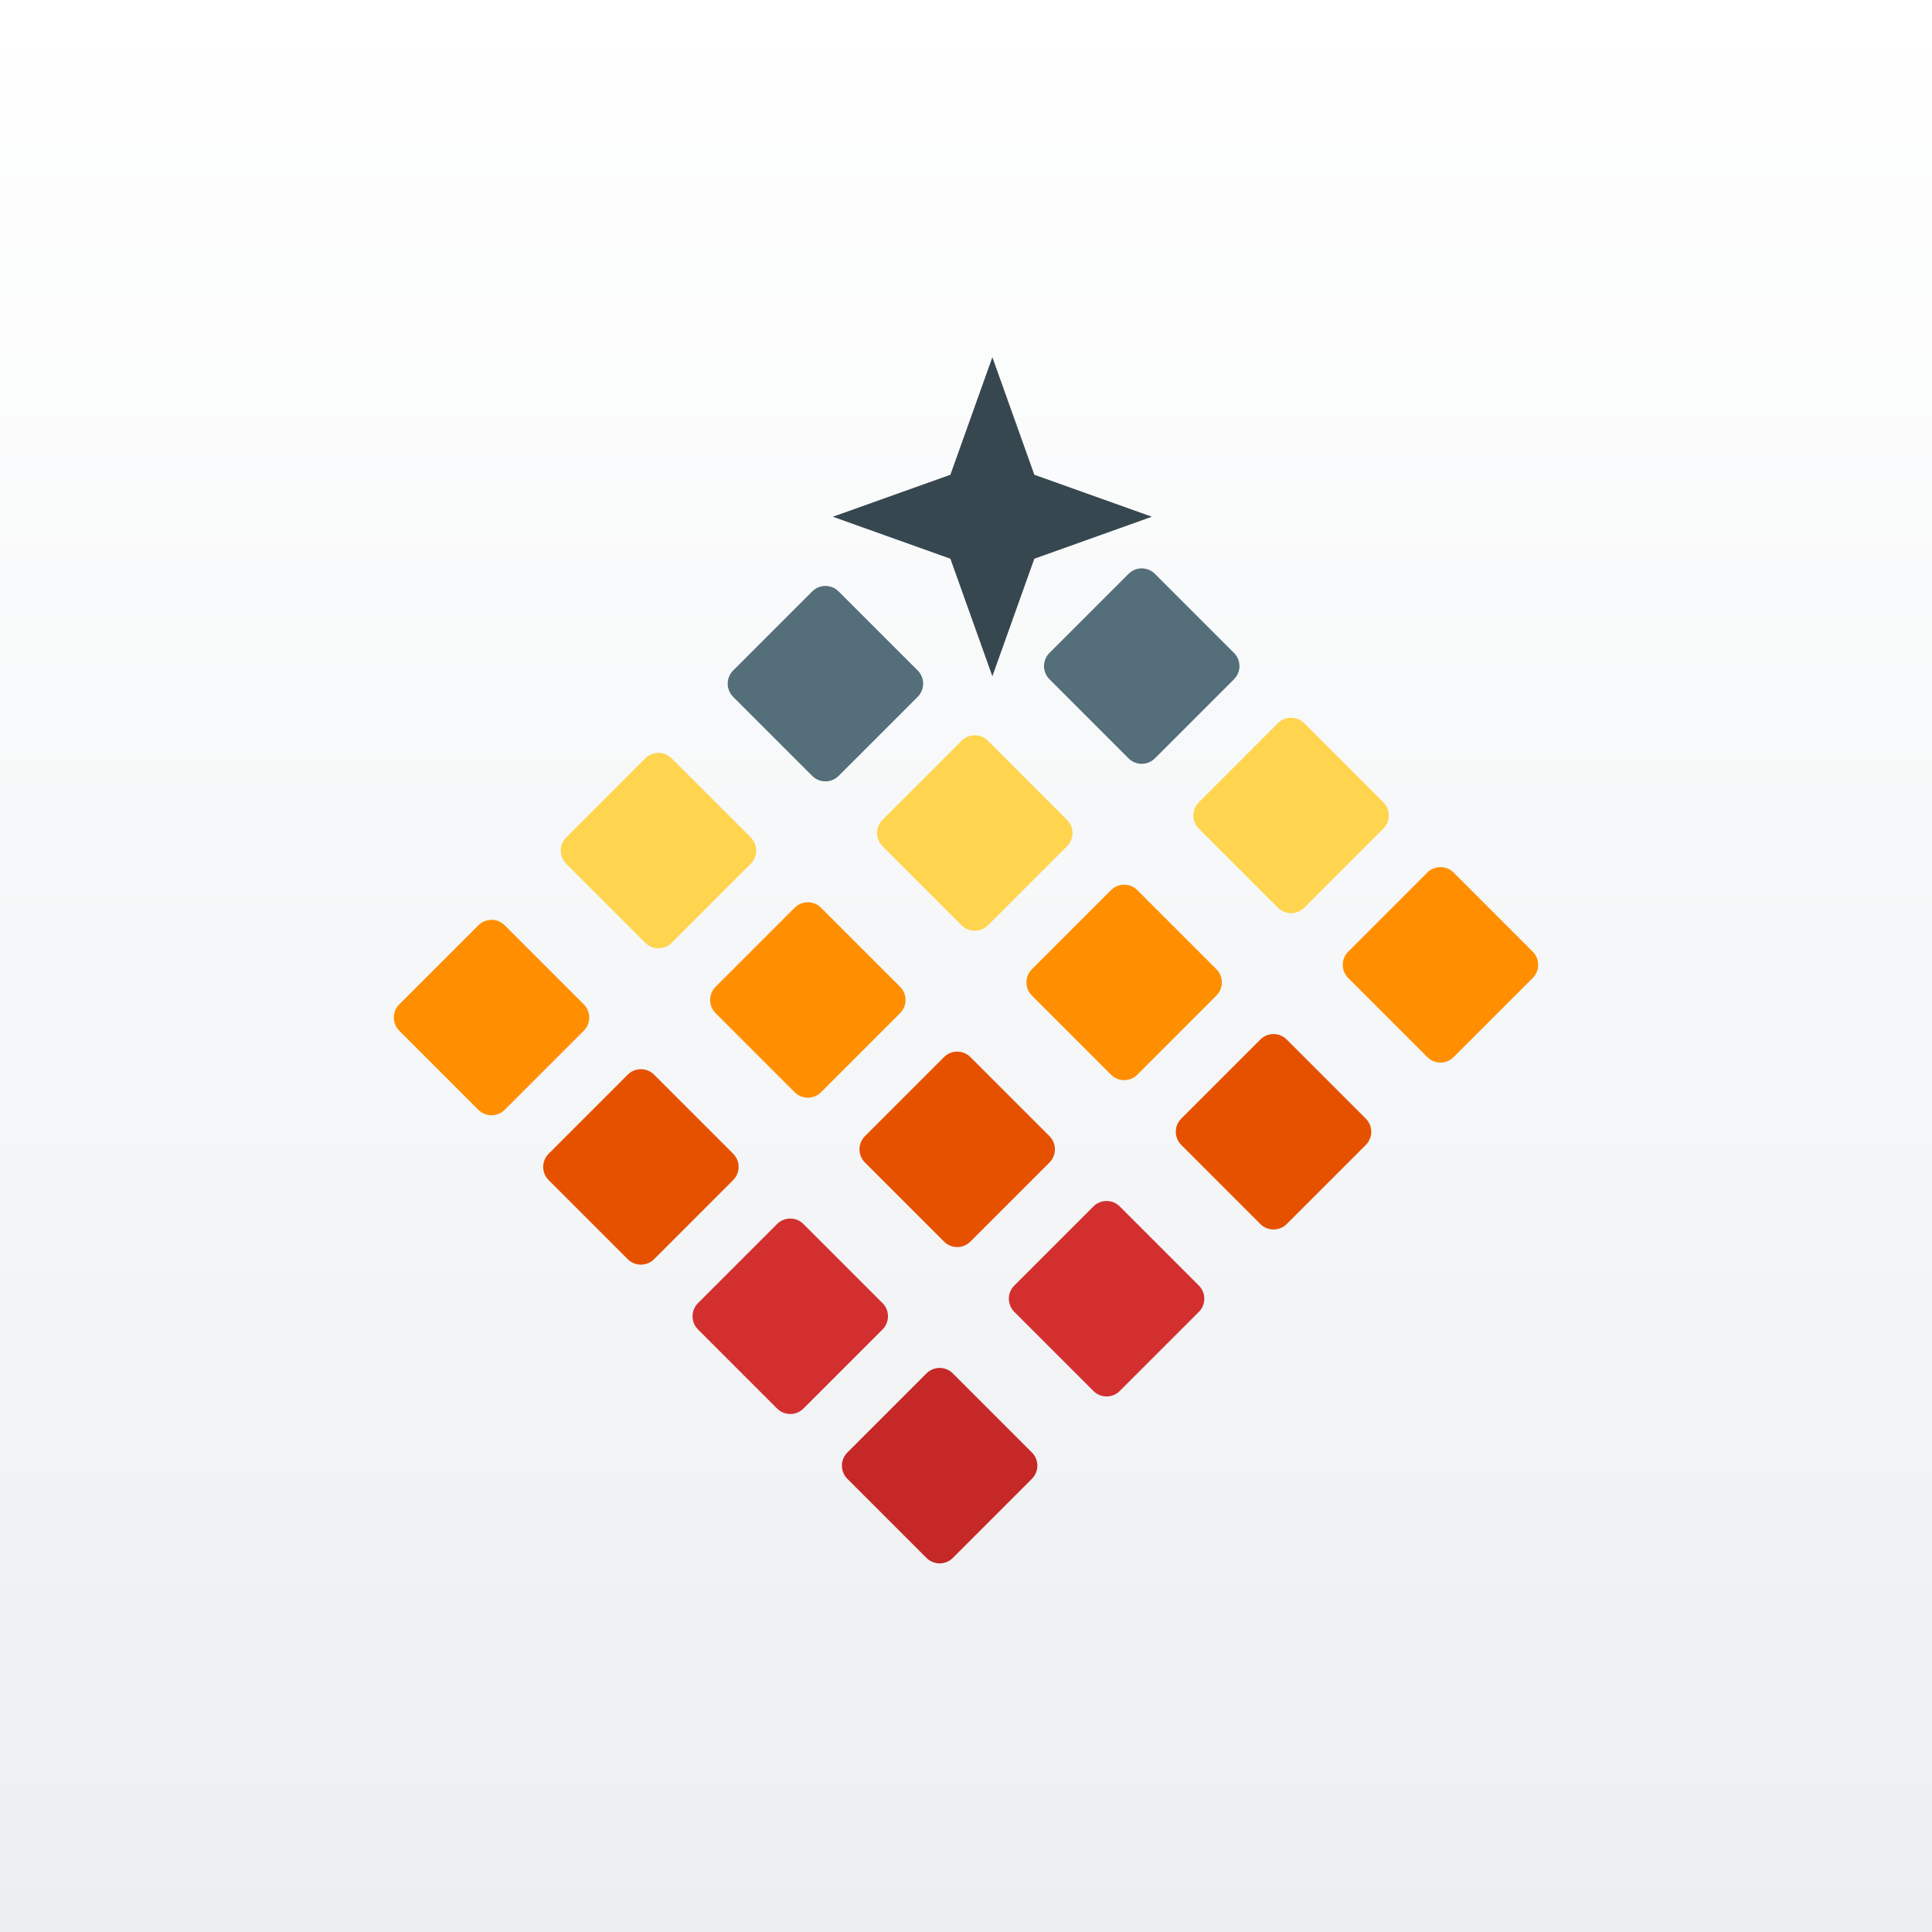
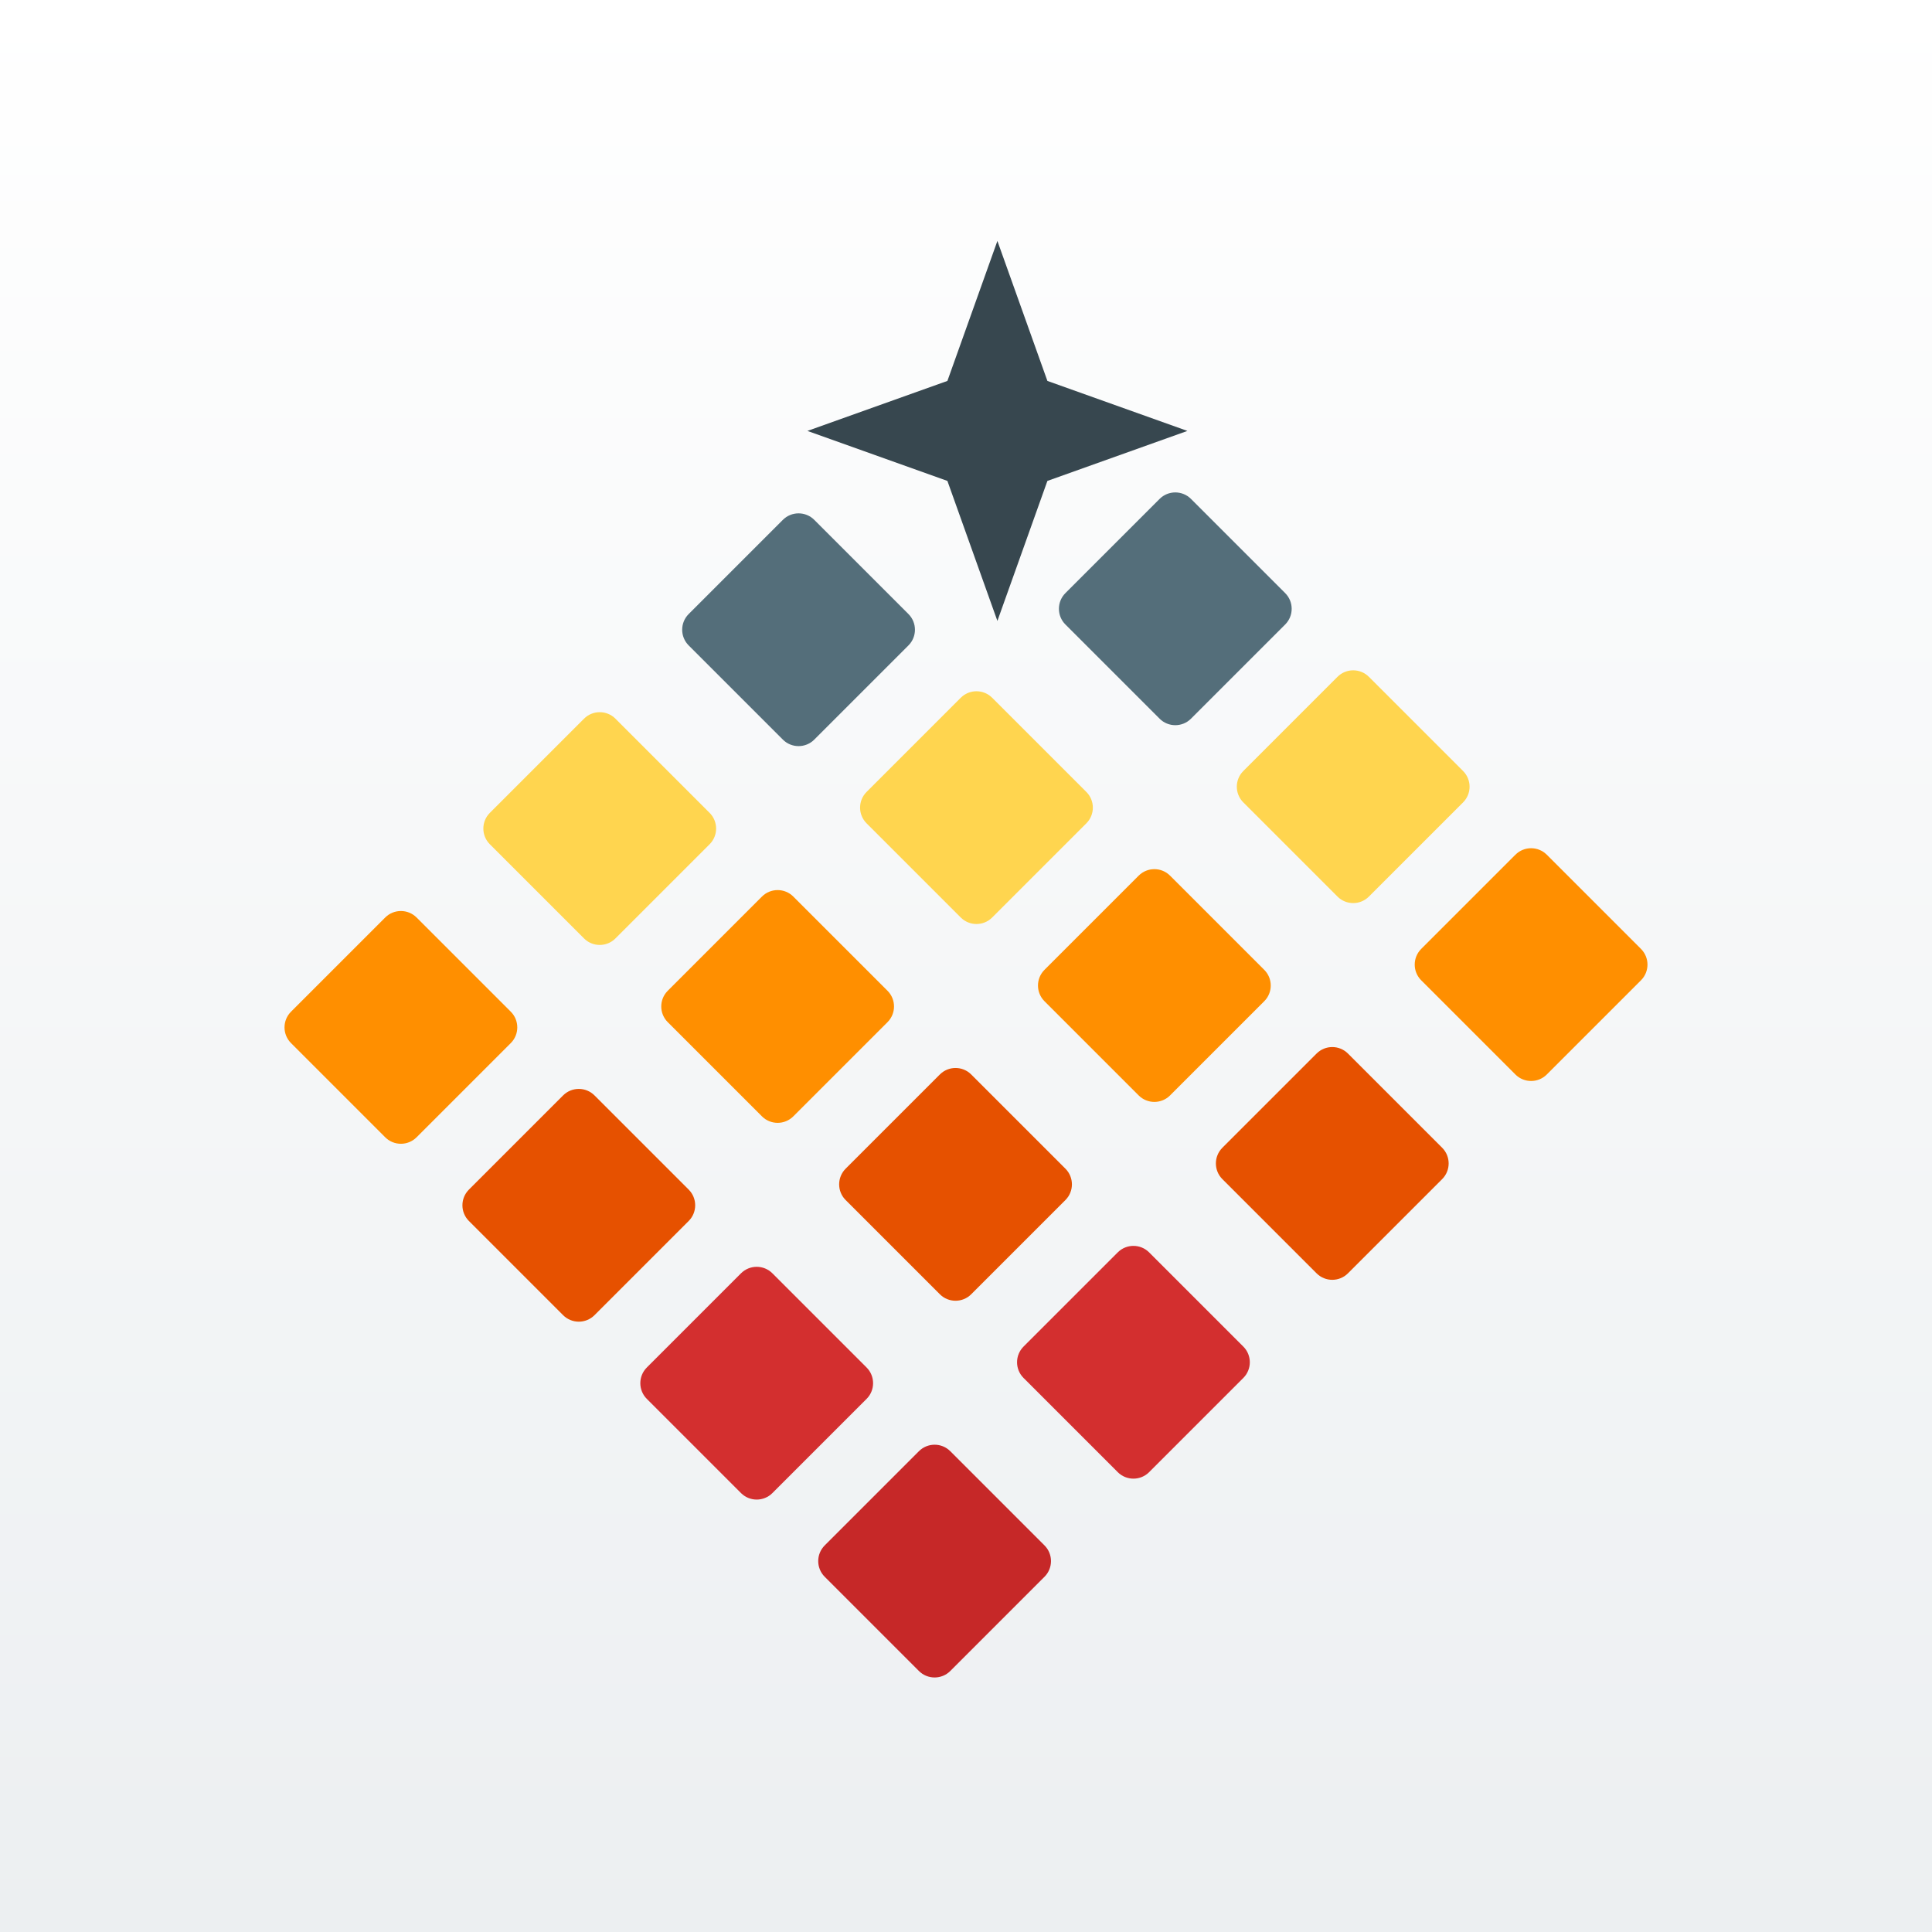
<svg xmlns="http://www.w3.org/2000/svg" viewBox="0 0 1024 1024" width="1024" height="1024">
  <defs>
    <linearGradient id="bg" x1="0" y1="0" x2="0" y2="1">
      <stop offset="0" stop-color="#FFFFFF" />
      <stop offset="1" stop-color="#ECEFF1" />
    </linearGradient>
  </defs>
  <rect width="1024" height="1024" fill="url(#bg)" />
-   <g transform="translate(512,512) scale(4.45) translate(-100,-100)">
+   <g transform="translate(512,512) scale(5.3) translate(-100,-100)">
    <g transform="translate(100,103) rotate(-45) scale(0.74) translate(-94,-103)">
      <rect x="25" y="40" width="24" height="24" rx="3" fill="#FF8F00" />
      <rect x="25" y="74" width="24" height="24" rx="3" fill="#E65100" />
      <rect x="25" y="108" width="24" height="24" rx="3" fill="#D32F2F" />
      <rect x="25" y="142" width="24" height="24" rx="3" fill="#C62828" />
      <rect x="63" y="40" width="24" height="24" rx="3" fill="#FFD54F" />
      <rect x="63" y="74" width="24" height="24" rx="3" fill="#FF8F00" />
      <rect x="63" y="108" width="24" height="24" rx="3" fill="#E65100" />
      <rect x="63" y="142" width="24" height="24" rx="3" fill="#D32F2F" />
      <rect x="101" y="74" width="24" height="24" rx="3" fill="#FFD54F" />
      <rect x="101" y="108" width="24" height="24" rx="3" fill="#FF8F00" />
      <rect x="101" y="142" width="24" height="24" rx="3" fill="#E65100" />
      <rect x="139" y="108" width="24" height="24" rx="3" fill="#FFD54F" />
      <rect x="139" y="142" width="24" height="24" rx="3" fill="#FF8F00" />
      <rect x="101" y="40" width="24" height="24" rx="3" fill="#546E7A" />
      <rect x="139" y="74" width="24" height="24" rx="3" fill="#546E7A" />
    </g>
    <path fill="#37474F" d="M103.14,27.49 L108.14,41.49 L122.14,46.49 L108.14,51.49 L103.14,65.49 L98.14,51.49 L84.14,46.49 L98.14,41.49 Z" />
  </g>
</svg>
